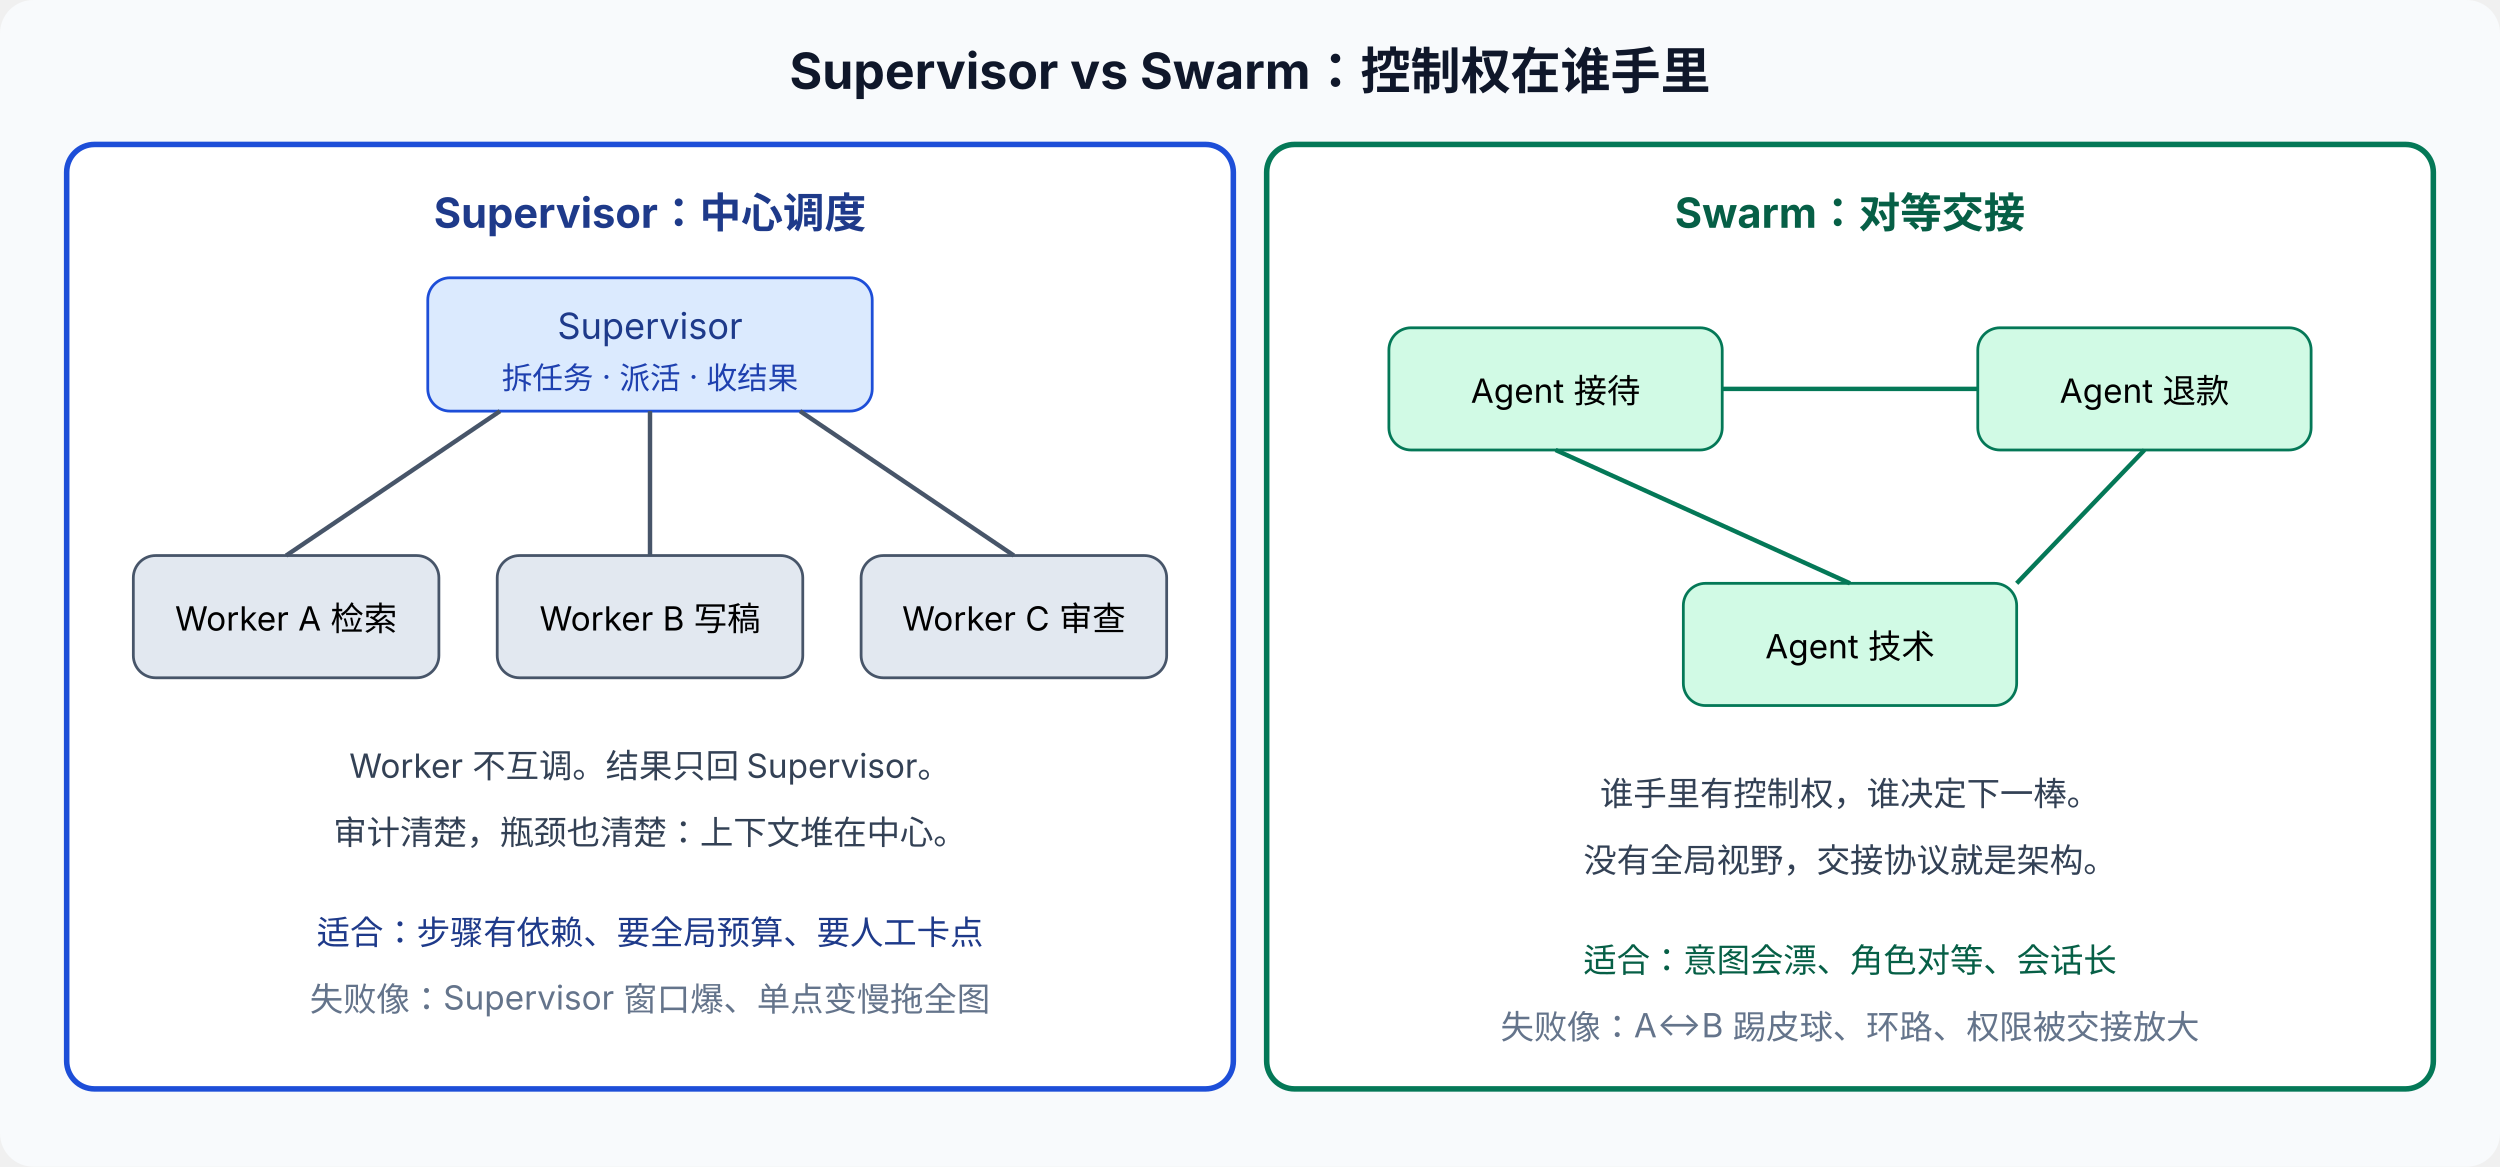
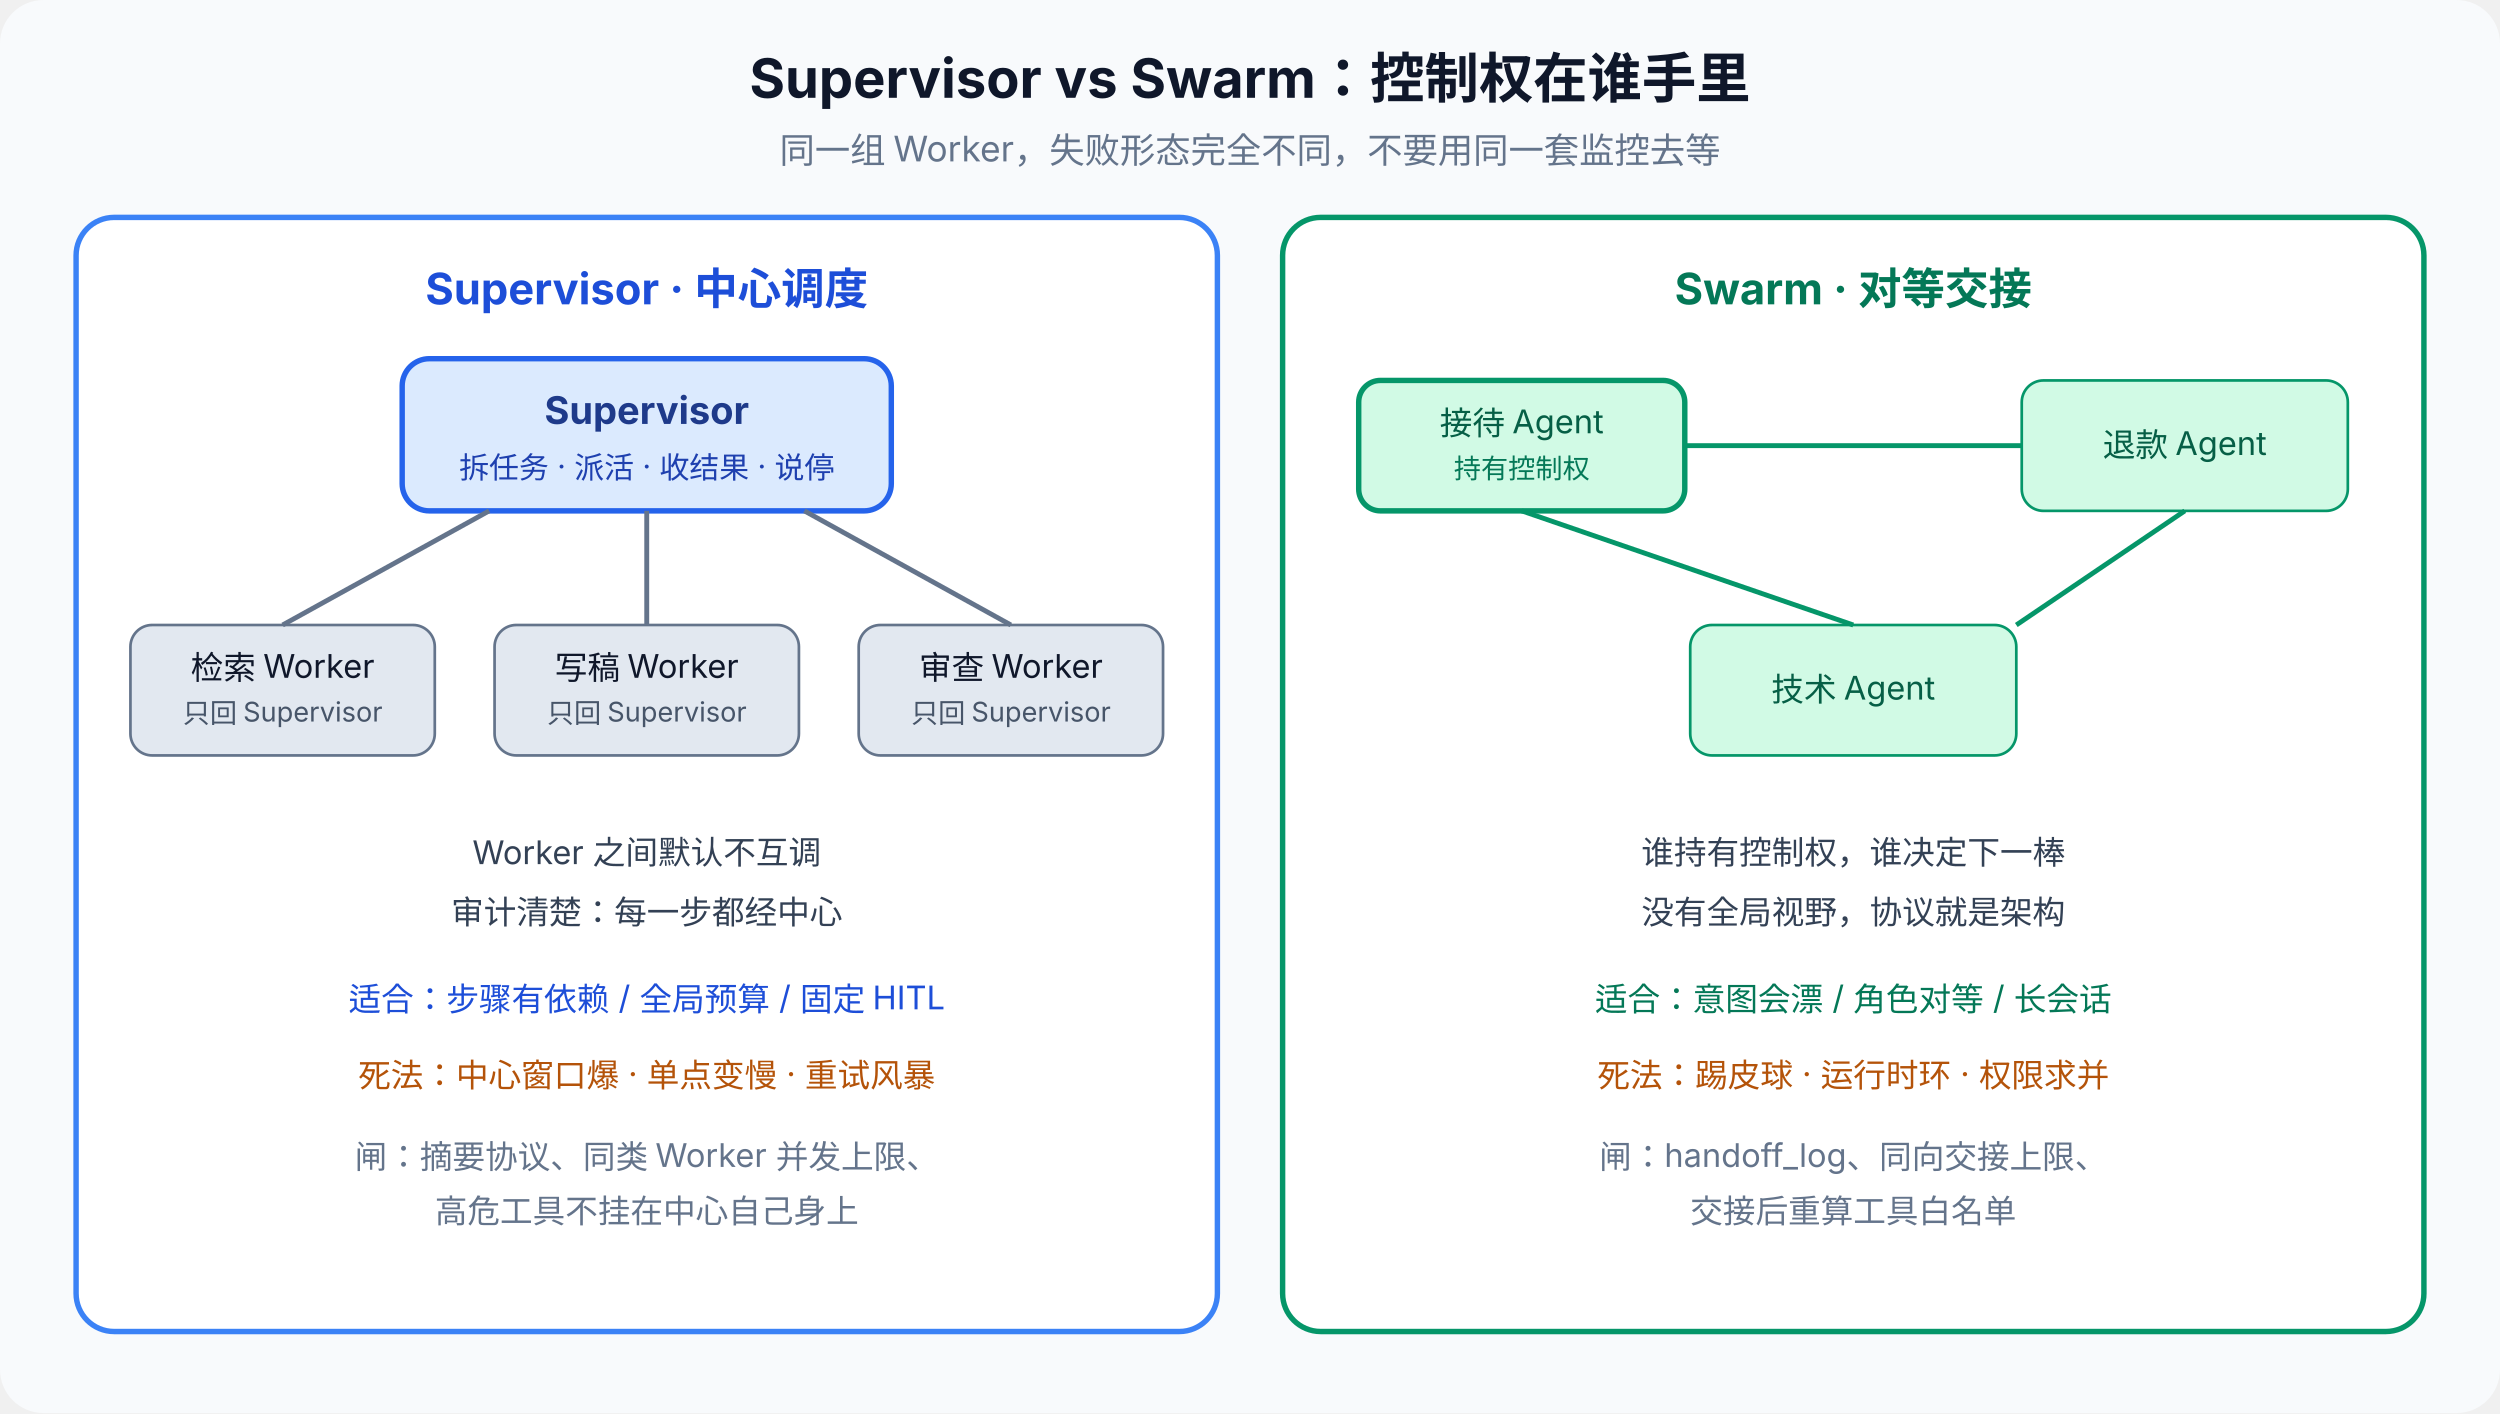
- <svg xmlns="http://www.w3.org/2000/svg" viewBox="0 0 900 420" font-family="-apple-system, BlinkMacSystemFont, 'PingFang SC', 'Microsoft YaHei', sans-serif" width="900" height="420">
-   <rect width="900" height="420" rx="12" fill="#f8fafc" />
-   <text x="450" y="32" text-anchor="middle" font-size="18" font-weight="700" fill="#0f172a">Supervisor vs Swarm：控制权在谁手里</text>
-   <rect x="24" y="52" width="420" height="340" rx="10" fill="#fff" stroke="#1d4ed8" stroke-width="2" />
-   <text x="234" y="82" text-anchor="middle" font-size="15" font-weight="700" fill="#1e3a8a">Supervisor：中心调度</text>
-   <rect x="154" y="100" width="160" height="48" rx="8" fill="#dbeafe" stroke="#1d4ed8" />
-   <text x="234" y="122" text-anchor="middle" font-size="13" fill="#1e3a8a">Supervisor</text>
-   <text x="234" y="140" text-anchor="middle" font-size="11" fill="#1e40af">拆任务 · 派活 · 收结果</text>
-   <rect x="48" y="200" width="110" height="44" rx="8" fill="#e2e8f0" stroke="#475569" />
-   <text x="103" y="227" text-anchor="middle" font-size="12">Worker A 检索</text>
-   <rect x="179" y="200" width="110" height="44" rx="8" fill="#e2e8f0" stroke="#475569" />
-   <text x="234" y="227" text-anchor="middle" font-size="12">Worker B 写稿</text>
-   <rect x="310" y="200" width="110" height="44" rx="8" fill="#e2e8f0" stroke="#475569" />
-   <text x="365" y="227" text-anchor="middle" font-size="12">Worker C 审查</text>
-   <path d="M234 148 V200" stroke="#475569" stroke-width="1.6" marker-end="url(#a9)" />
-   <path d="M180 148 L103 200" stroke="#475569" stroke-width="1.6" />
-   <path d="M288 148 L365 200" stroke="#475569" stroke-width="1.6" />
-   <text x="234" y="280" text-anchor="middle" font-size="12" fill="#334155">Worker 不互调。结果只回 Supervisor。</text>
-   <text x="234" y="304" text-anchor="middle" font-size="12" fill="#334155">审计清楚，瓶颈也清楚：上下文堆在中心。</text>
-   <text x="234" y="340" text-anchor="middle" font-size="12" fill="#1e3a8a">适合：步骤有依赖、要全局预算、要人工卡点</text>
-   <text x="234" y="364" text-anchor="middle" font-size="12" fill="#64748b">失败像：Supervisor 窗口爆、单点变慢拖全图</text>
-   <rect x="456" y="52" width="420" height="340" rx="10" fill="#fff" stroke="#047857" stroke-width="2" />
-   <text x="666" y="82" text-anchor="middle" font-size="15" font-weight="700" fill="#065f46">Swarm：对等交接</text>
-   <rect x="500" y="118" width="120" height="44" rx="8" fill="#d1fae5" stroke="#047857" />
-   <text x="560" y="145" text-anchor="middle" font-size="12">Agent 接待</text>
-   <rect x="712" y="118" width="120" height="44" rx="8" fill="#d1fae5" stroke="#047857" />
-   <text x="772" y="145" text-anchor="middle" font-size="12">Agent 退款</text>
-   <rect x="606" y="210" width="120" height="44" rx="8" fill="#d1fae5" stroke="#047857" />
-   <text x="666" y="237" text-anchor="middle" font-size="12">Agent 技术</text>
-   <path d="M620 140 H712" stroke="#047857" stroke-width="1.6" />
-   <path d="M560 162 L666 210" stroke="#047857" stroke-width="1.6" />
-   <path d="M772 162 L726 210" stroke="#047857" stroke-width="1.6" />
-   <text x="666" y="290" text-anchor="middle" font-size="12" fill="#334155">谁手里有控制权，谁决定下一棒。</text>
-   <text x="666" y="314" text-anchor="middle" font-size="12" fill="#334155">没有全局视野，交接协议就是架构。</text>
-   <text x="666" y="350" text-anchor="middle" font-size="12" fill="#065f46">适合：意图会漂、角色对等、会话长</text>
-   <text x="666" y="374" text-anchor="middle" font-size="12" fill="#64748b">失败像：A↔B 踢皮球、环路、权限被交接放大</text>
+ <svg xmlns="http://www.w3.org/2000/svg" viewBox="0 0 920 520" width="920" height="520" font-family="system-ui, -apple-system, BlinkMacSystemFont, sans-serif">
+   <rect width="920" height="520" rx="16" fill="#f8fafc" />
+   <text x="460" y="36" text-anchor="middle" font-size="20" font-weight="700" fill="#0f172a">Supervisor vs Swarm：控制权在谁手里</text>
+   <text x="460" y="60" text-anchor="middle" font-size="13" fill="#64748b">同一组 Worker，失败形态完全不同，不要用同一套监控去等</text>
+   <rect x="28" y="80" width="420" height="410" rx="14" fill="#fff" stroke="#3b82f6" stroke-width="2" />
+   <text x="238" y="112" text-anchor="middle" font-size="16" font-weight="700" fill="#1d4ed8">Supervisor · 中心调度</text>
+   <rect x="148" y="132" width="180" height="56" rx="10" fill="#dbeafe" stroke="#2563eb" stroke-width="2" />
+   <text x="238" y="156" text-anchor="middle" font-size="14" font-weight="700" fill="#1e3a8a">Supervisor</text>
+   <text x="238" y="176" text-anchor="middle" font-size="11" fill="#1e40af">拆任务 · 派活 · 收结果 · 说停</text>
+   <rect x="48" y="230" width="112" height="48" rx="8" fill="#e2e8f0" stroke="#64748b" />
+   <text x="104" y="250" text-anchor="middle" font-size="12" fill="#0f172a">检索 Worker</text>
+   <text x="104" y="266" text-anchor="middle" font-size="10" fill="#475569">只回 Supervisor</text>
+   <rect x="182" y="230" width="112" height="48" rx="8" fill="#e2e8f0" stroke="#64748b" />
+   <text x="238" y="250" text-anchor="middle" font-size="12" fill="#0f172a">写稿 Worker</text>
+   <text x="238" y="266" text-anchor="middle" font-size="10" fill="#475569">只回 Supervisor</text>
+   <rect x="316" y="230" width="112" height="48" rx="8" fill="#e2e8f0" stroke="#64748b" />
+   <text x="372" y="250" text-anchor="middle" font-size="12" fill="#0f172a">审查 Worker</text>
+   <text x="372" y="266" text-anchor="middle" font-size="10" fill="#475569">只回 Supervisor</text>
+   <path d="M238 188 V230" stroke="#64748b" stroke-width="1.8" />
+   <path d="M180 188 L104 230" stroke="#64748b" stroke-width="1.8" />
+   <path d="M296 188 L372 230" stroke="#64748b" stroke-width="1.8" />
+   <text x="238" y="318" text-anchor="middle" font-size="12" fill="#334155">Worker 之间默认不互调</text>
+   <text x="238" y="340" text-anchor="middle" font-size="12" fill="#334155">审计清楚：每一步都经中心</text>
+   <text x="238" y="372" text-anchor="middle" font-size="12" fill="#1d4ed8">适合：步骤有依赖 / 全局预算 / 固定 HITL</text>
+   <text x="238" y="400" text-anchor="middle" font-size="12" fill="#b45309">死法：中心窗口爆 · 单点变慢 · 重试风暴</text>
+   <text x="238" y="430" text-anchor="middle" font-size="12" fill="#64748b">闸：摘要协议、同类 Worker 并发上限、</text>
+   <text x="238" y="450" text-anchor="middle" font-size="12" fill="#64748b">高危工具不挂在中心自己身上</text>
+   <rect x="472" y="80" width="420" height="410" rx="14" fill="#fff" stroke="#059669" stroke-width="2" />
+   <text x="682" y="112" text-anchor="middle" font-size="16" font-weight="700" fill="#047857">Swarm · 对等交接</text>
+   <rect x="500" y="140" width="120" height="48" rx="8" fill="#d1fae5" stroke="#059669" stroke-width="2" />
+   <text x="560" y="160" text-anchor="middle" font-size="12" fill="#065f46">接待 Agent</text>
+   <text x="560" y="176" text-anchor="middle" font-size="10" fill="#047857">持有控制权</text>
+   <rect x="744" y="140" width="120" height="48" rx="8" fill="#d1fae5" stroke="#059669" />
+   <text x="804" y="168" text-anchor="middle" font-size="12" fill="#065f46">退款 Agent</text>
+   <rect x="622" y="230" width="120" height="48" rx="8" fill="#d1fae5" stroke="#059669" />
+   <text x="682" y="258" text-anchor="middle" font-size="12" fill="#065f46">技术 Agent</text>
+   <path d="M620 164 H744" stroke="#059669" stroke-width="1.8" />
+   <path d="M560 188 L682 230" stroke="#059669" stroke-width="1.8" />
+   <path d="M804 188 L742 230" stroke="#059669" stroke-width="1.8" />
+   <text x="682" y="318" text-anchor="middle" font-size="12" fill="#334155">谁持有控制权，谁决定下一棒</text>
+   <text x="682" y="340" text-anchor="middle" font-size="12" fill="#334155">没有全局视野，协议就是架构</text>
+   <text x="682" y="372" text-anchor="middle" font-size="12" fill="#047857">适合：意图会漂 / 角色对等 / 长会话</text>
+   <text x="682" y="400" text-anchor="middle" font-size="12" fill="#b45309">死法：踢皮球 · 运行时环 · 权限求并</text>
+   <text x="682" y="430" text-anchor="middle" font-size="12" fill="#64748b">闸：handoff_log、同向交接上限、</text>
+   <text x="682" y="450" text-anchor="middle" font-size="12" fill="#64748b">交接后重算工具白名单</text>
</svg>
